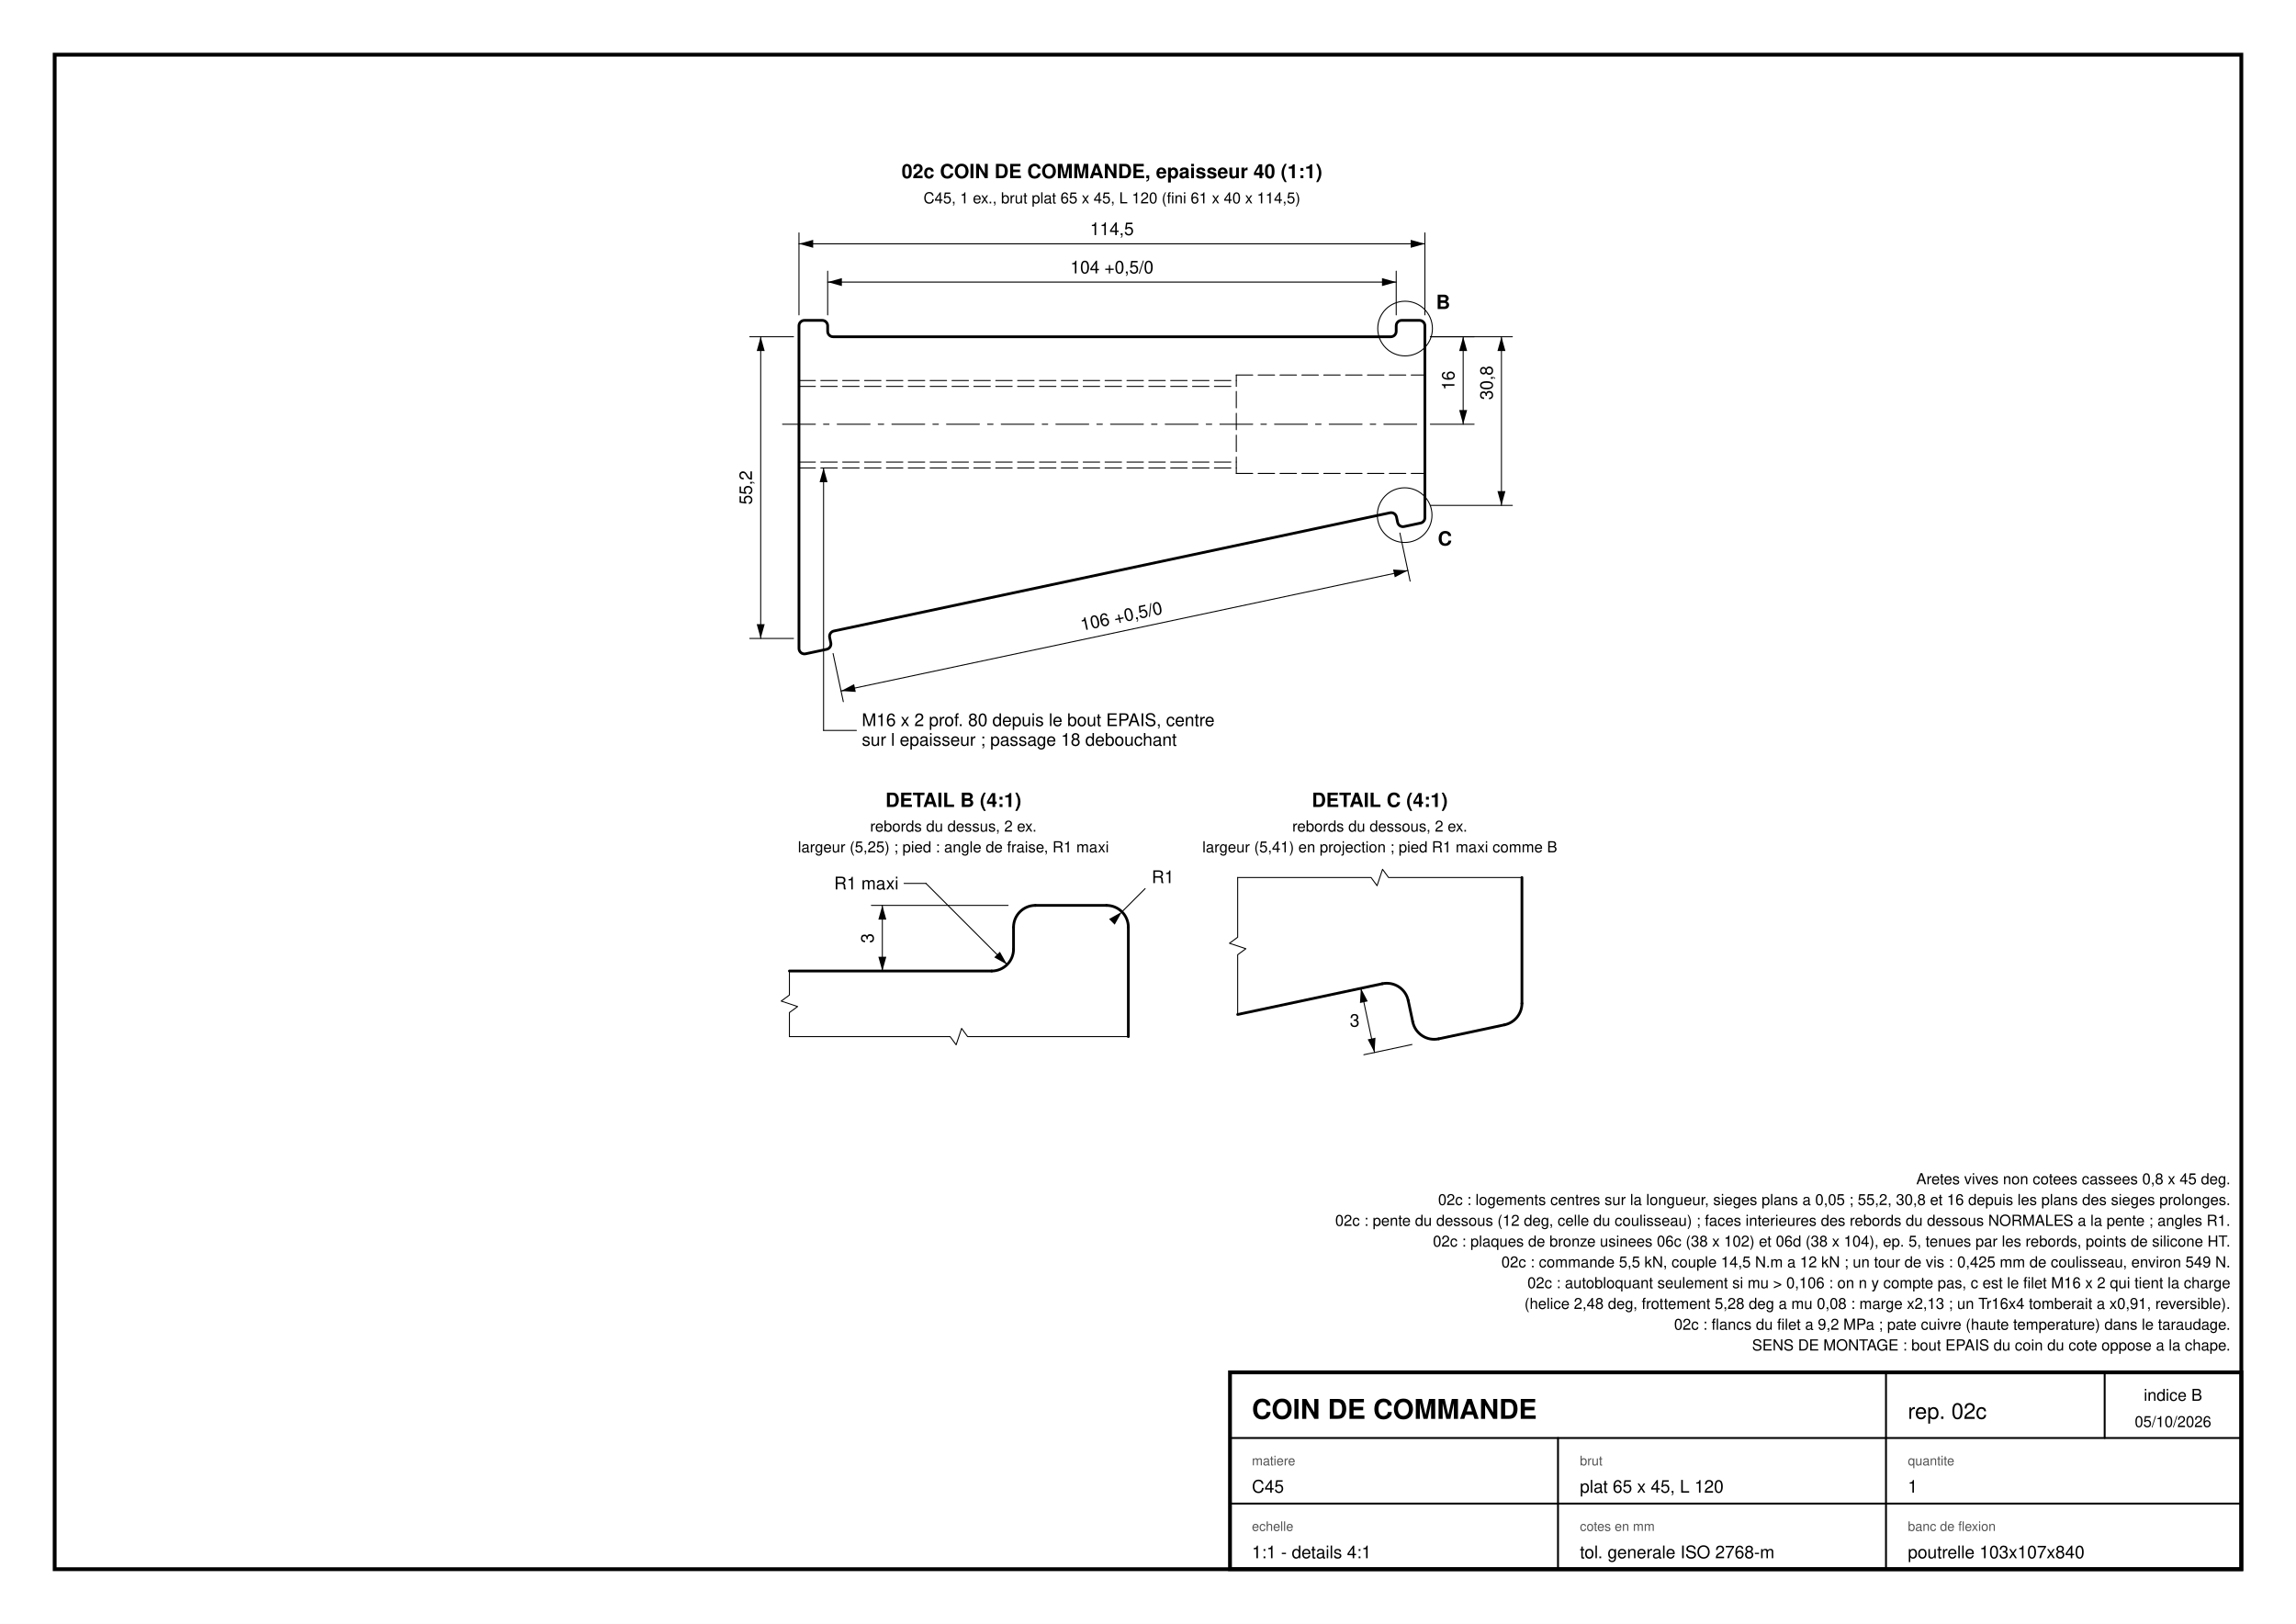
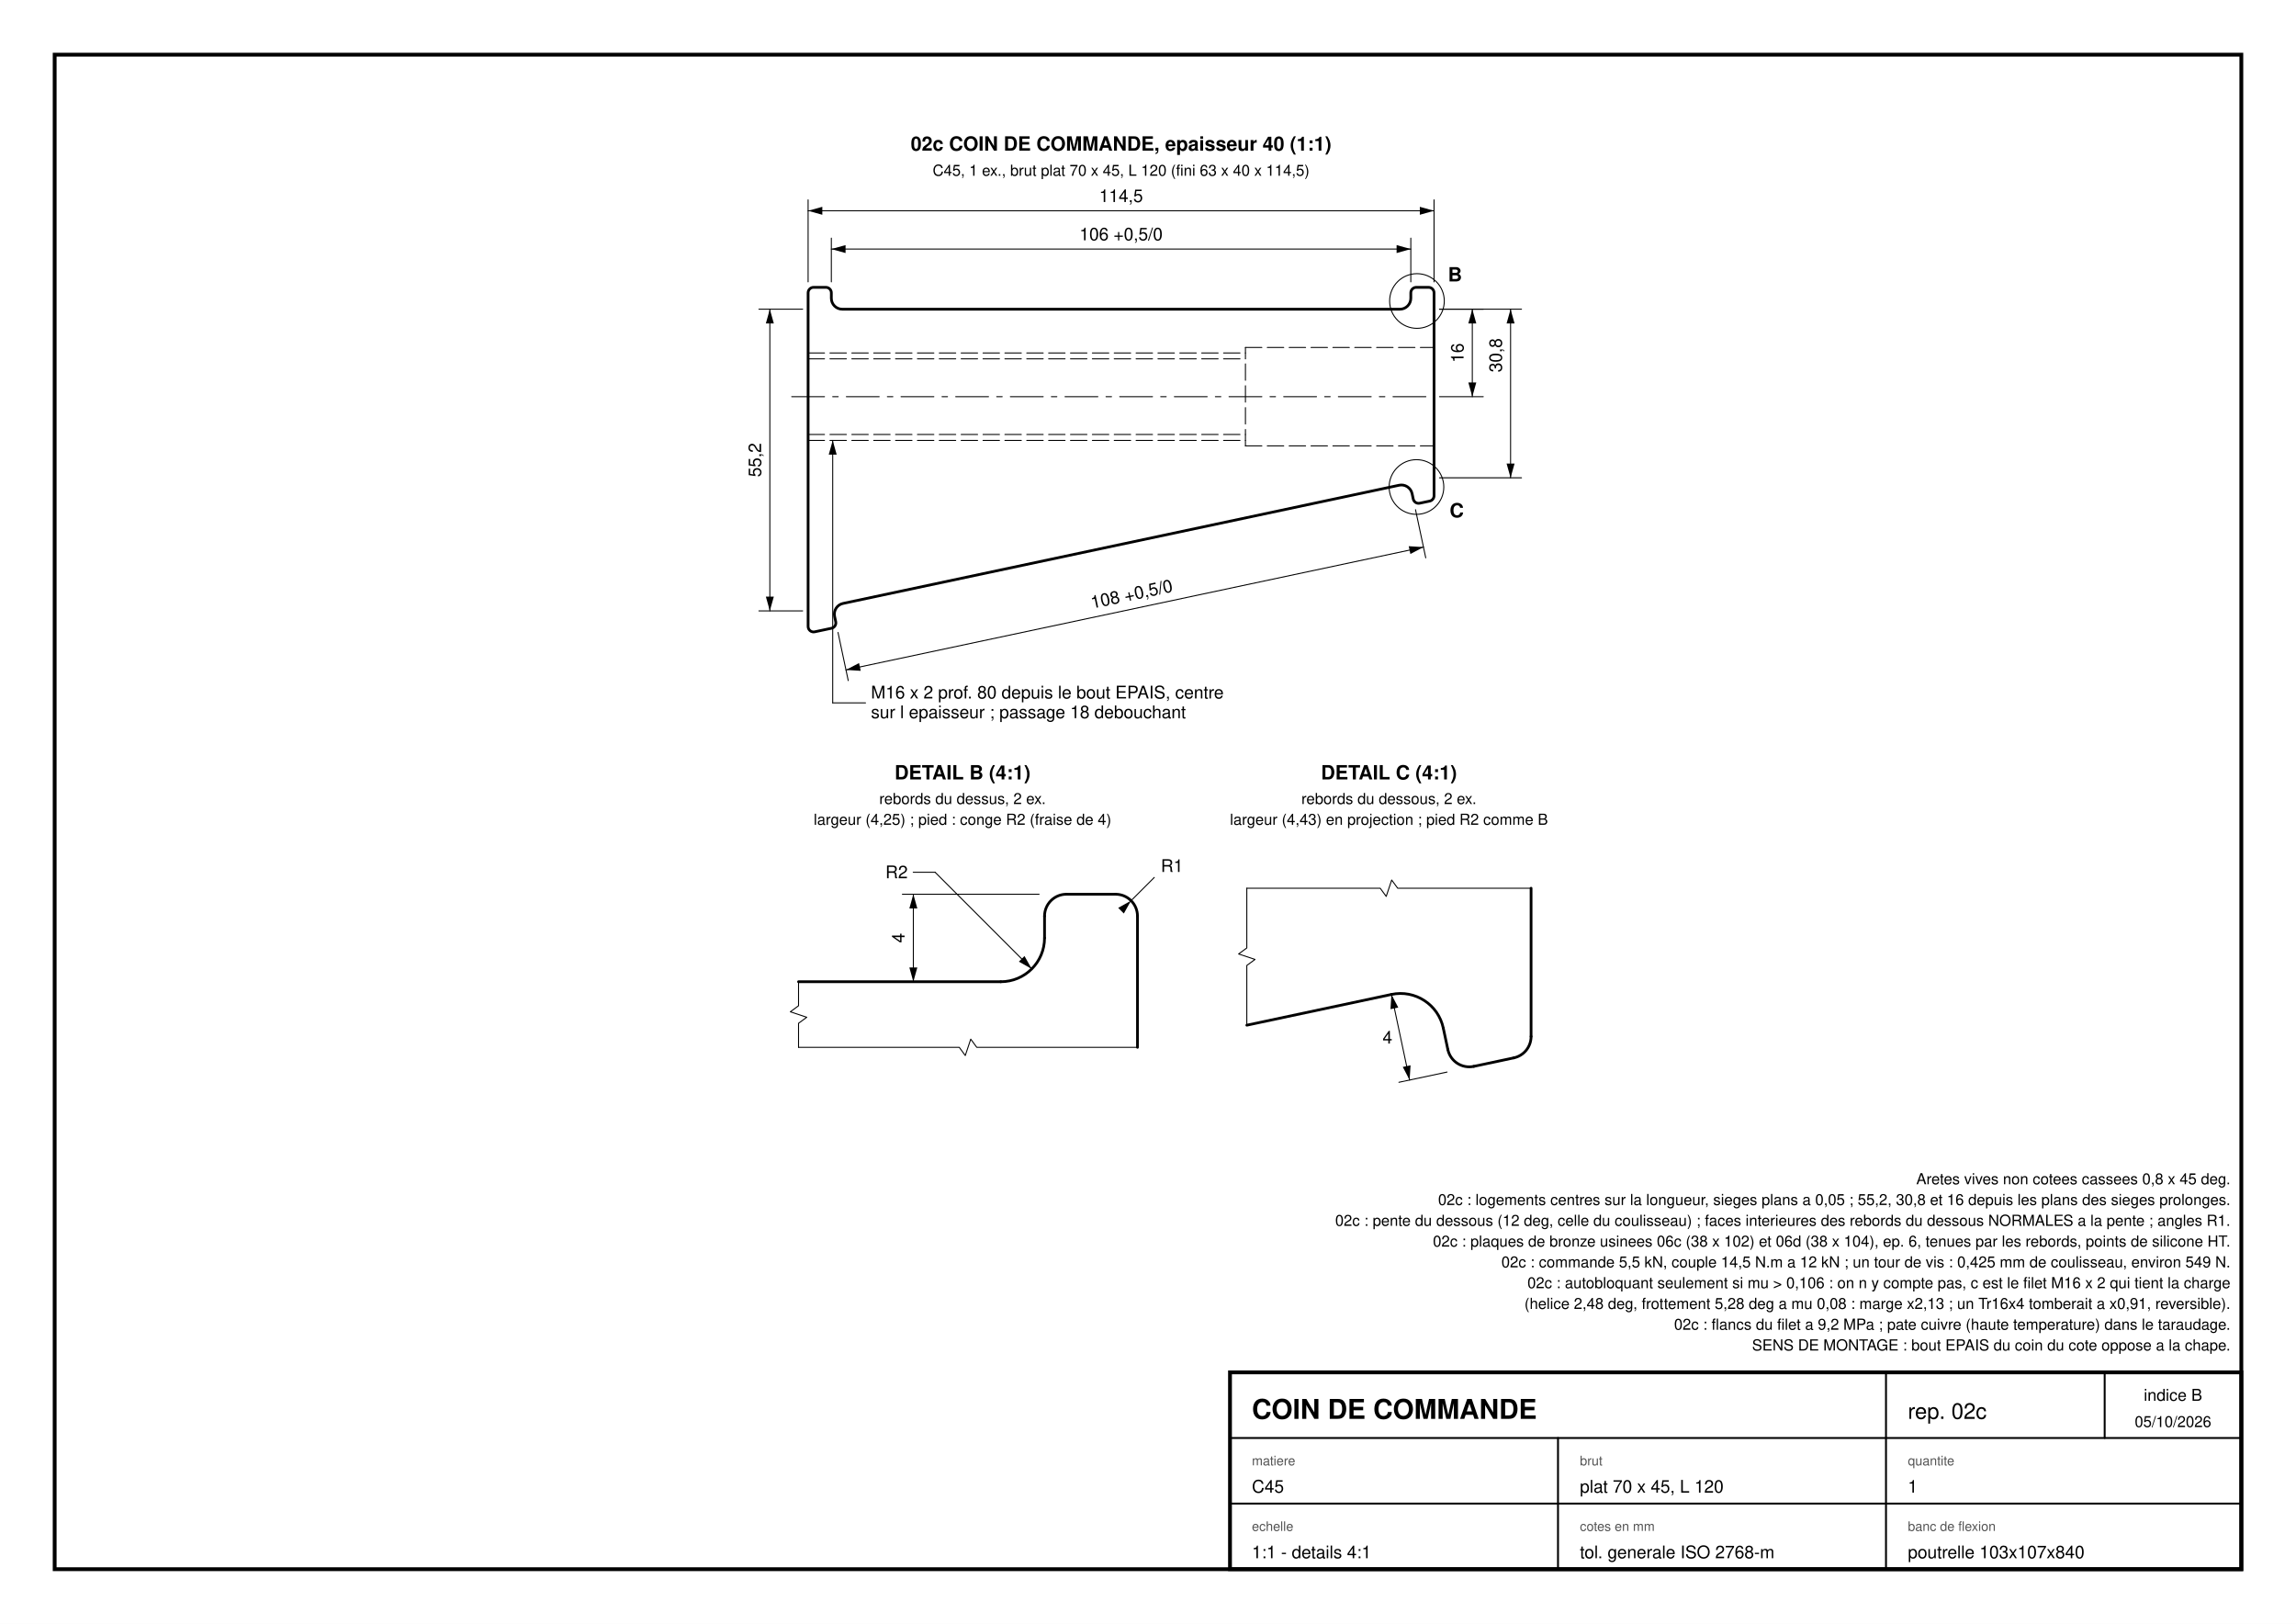
<svg xmlns="http://www.w3.org/2000/svg" width="420mm" height="297mm" viewBox="0 0 420 297">
  <rect width="420" height="297" fill="#fff" />
  <rect x="10.000" y="10.000" width="400.000" height="277.000" fill="none" stroke="#000" stroke-width="0.700" />
  <rect x="225.000" y="251.000" width="185.000" height="36.000" fill="none" stroke="#000" stroke-width="0.700" />
  <line x1="225.000" y1="263.000" x2="410.000" y2="263.000" stroke="#000" stroke-width="0.350" stroke-linecap="round" />
  <line x1="225.000" y1="275.000" x2="410.000" y2="275.000" stroke="#000" stroke-width="0.350" stroke-linecap="round" />
  <line x1="345.000" y1="251.000" x2="345.000" y2="263.000" stroke="#000" stroke-width="0.350" stroke-linecap="round" />
  <line x1="285.000" y1="263.000" x2="285.000" y2="287.000" stroke="#000" stroke-width="0.350" stroke-linecap="round" />
  <line x1="345.000" y1="263.000" x2="345.000" y2="287.000" stroke="#000" stroke-width="0.350" stroke-linecap="round" />
  <text x="229.000" y="259.500" font-family="Helvetica,Arial,sans-serif" font-size="5.00" fill="#000" text-anchor="start" font-weight="bold">COIN DE COMMANDE</text>
  <line x1="385.000" y1="251.000" x2="385.000" y2="263.000" stroke="#000" stroke-width="0.350" stroke-linecap="round" />
  <text x="397.500" y="256.200" font-family="Helvetica,Arial,sans-serif" font-size="3.00" fill="#000" text-anchor="middle" font-weight="normal">indice B</text>
  <text x="397.500" y="261.000" font-family="Helvetica,Arial,sans-serif" font-size="2.80" fill="#000" text-anchor="middle" font-weight="normal">05/10/2026</text>
  <text x="349.000" y="259.500" font-family="Helvetica,Arial,sans-serif" font-size="4.00" fill="#000" text-anchor="start" font-weight="normal">rep. 02c</text>
  <text x="229.000" y="268.000" font-family="Helvetica,Arial,sans-serif" font-size="2.40" fill="#555" text-anchor="start" font-weight="normal">matiere</text>
  <text x="229.000" y="273.000" font-family="Helvetica,Arial,sans-serif" font-size="3.20" fill="#000" text-anchor="start" font-weight="normal">C45</text>
  <text x="289.000" y="268.000" font-family="Helvetica,Arial,sans-serif" font-size="2.40" fill="#555" text-anchor="start" font-weight="normal">brut</text>
-   <text x="289.000" y="273.000" font-family="Helvetica,Arial,sans-serif" font-size="3.20" fill="#000" text-anchor="start" font-weight="normal">plat 65 x 45, L 120</text>
+   <text x="289.000" y="273.000" font-family="Helvetica,Arial,sans-serif" font-size="3.20" fill="#000" text-anchor="start" font-weight="normal">plat 70 x 45, L 120</text>
  <text x="349.000" y="268.000" font-family="Helvetica,Arial,sans-serif" font-size="2.40" fill="#555" text-anchor="start" font-weight="normal">quantite</text>
  <text x="349.000" y="273.000" font-family="Helvetica,Arial,sans-serif" font-size="3.20" fill="#000" text-anchor="start" font-weight="normal">1</text>
  <text x="229.000" y="280.000" font-family="Helvetica,Arial,sans-serif" font-size="2.40" fill="#555" text-anchor="start" font-weight="normal">echelle</text>
  <text x="229.000" y="285.000" font-family="Helvetica,Arial,sans-serif" font-size="3.20" fill="#000" text-anchor="start" font-weight="normal">1:1  -  details 4:1</text>
  <text x="289.000" y="280.000" font-family="Helvetica,Arial,sans-serif" font-size="2.40" fill="#555" text-anchor="start" font-weight="normal">cotes en mm</text>
  <text x="289.000" y="285.000" font-family="Helvetica,Arial,sans-serif" font-size="3.20" fill="#000" text-anchor="start" font-weight="normal">tol. generale ISO 2768-m</text>
  <text x="349.000" y="280.000" font-family="Helvetica,Arial,sans-serif" font-size="2.40" fill="#555" text-anchor="start" font-weight="normal">banc de flexion</text>
  <text x="349.000" y="285.000" font-family="Helvetica,Arial,sans-serif" font-size="3.20" fill="#000" text-anchor="start" font-weight="normal">poutrelle 103x107x840</text>
  <text x="408.000" y="247.000" font-family="Helvetica,Arial,sans-serif" font-size="2.80" fill="#000" text-anchor="end" font-weight="normal">SENS DE MONTAGE : bout EPAIS du coin du cote oppose a la chape.</text>
  <text x="408.000" y="243.200" font-family="Helvetica,Arial,sans-serif" font-size="2.80" fill="#000" text-anchor="end" font-weight="normal">02c : flancs du filet a 9,2 MPa ; pate cuivre (haute temperature) dans le taraudage.</text>
  <text x="408.000" y="239.400" font-family="Helvetica,Arial,sans-serif" font-size="2.80" fill="#000" text-anchor="end" font-weight="normal">(helice 2,48 deg, frottement 5,28 deg a mu 0,08 : marge x2,13 ; un Tr16x4 tomberait a x0,91, reversible).</text>
  <text x="408.000" y="235.600" font-family="Helvetica,Arial,sans-serif" font-size="2.80" fill="#000" text-anchor="end" font-weight="normal">02c : autobloquant seulement si mu &gt; 0,106 : on n y compte pas, c est le filet M16 x 2 qui tient la charge</text>
  <text x="408.000" y="231.800" font-family="Helvetica,Arial,sans-serif" font-size="2.80" fill="#000" text-anchor="end" font-weight="normal">02c : commande 5,5 kN, couple 14,5 N.m a 12 kN ; un tour de vis : 0,425 mm de coulisseau, environ 549 N.</text>
-   <text x="408.000" y="228.000" font-family="Helvetica,Arial,sans-serif" font-size="2.80" fill="#000" text-anchor="end" font-weight="normal">02c : plaques de bronze usinees 06c (38 x 102) et 06d (38 x 104), ep. 5, tenues par les rebords, points de silicone HT.</text>
+   <text x="408.000" y="228.000" font-family="Helvetica,Arial,sans-serif" font-size="2.80" fill="#000" text-anchor="end" font-weight="normal">02c : plaques de bronze usinees 06c (38 x 102) et 06d (38 x 104), ep. 6, tenues par les rebords, points de silicone HT.</text>
  <text x="408.000" y="224.200" font-family="Helvetica,Arial,sans-serif" font-size="2.80" fill="#000" text-anchor="end" font-weight="normal">02c : pente du dessous (12 deg, celle du coulisseau) ; faces interieures des rebords du dessous NORMALES a la pente ; angles R1.</text>
  <text x="408.000" y="220.400" font-family="Helvetica,Arial,sans-serif" font-size="2.80" fill="#000" text-anchor="end" font-weight="normal">02c : logements centres sur la longueur, sieges plans a 0,05 ; 55,2, 30,8 et 16 depuis les plans des sieges prolonges.</text>
  <text x="408.000" y="216.600" font-family="Helvetica,Arial,sans-serif" font-size="2.80" fill="#000" text-anchor="end" font-weight="normal">Aretes vives non cotees cassees 0,8 x 45 deg.</text>
-   <text x="203.403" y="32.593" font-family="Helvetica,Arial,sans-serif" font-size="3.60" fill="#000" text-anchor="middle" font-weight="bold">02c  COIN DE COMMANDE, epaisseur 40  (1:1)</text>
-   <text x="203.403" y="37.193" font-family="Helvetica,Arial,sans-serif" font-size="2.80" fill="#000" text-anchor="middle" font-weight="normal">C45, 1 ex., brut plat 65 x 45, L 120 (fini 61 x 40 x 114,5)</text>
-   <path d="M 146.153 118.599 L 146.153 59.593 A 1 1 0 0 1 147.153 58.593 L 150.403 58.593 A 1 1 0 0 1 151.403 59.593 L 151.403 60.593 A 1 1 0 0 0 152.403 61.593 L 254.403 61.593 A 1 1 0 0 0 255.403 60.593 L 255.403 59.593 A 1 1 0 0 1 256.403 58.593 L 259.653 58.593 A 1 1 0 0 1 260.653 59.593 L 260.653 94.686 A 1 1 0 0 1 259.861 95.664 L 256.847 96.305 A 1 1 0 0 1 255.661 95.535 L 255.453 94.557 A 1 1 0 0 0 254.267 93.786 L 152.539 115.409 A 1 1 0 0 0 151.769 116.595 L 151.977 117.573 A 1 1 0 0 1 151.207 118.759 L 147.361 119.577 A 1 1 0 0 1 146.153 118.599 Z" fill="none" stroke="#000" stroke-width="0.500" stroke-linecap="round" stroke-linejoin="round" />
-   <path d="M 146.153 85.593 L 226.153 85.593" fill="none" stroke="#000" stroke-width="0.180" stroke-linecap="round" stroke-linejoin="round" stroke-dasharray="3 1" />
-   <path d="M 146.153 84.51 L 226.153 84.51" fill="none" stroke="#000" stroke-width="0.180" stroke-linecap="round" stroke-linejoin="round" stroke-dasharray="3 1" />
-   <path d="M 226.153 86.593 L 260.653 86.593" fill="none" stroke="#000" stroke-width="0.180" stroke-linecap="round" stroke-linejoin="round" stroke-dasharray="3 1" />
-   <path d="M 146.153 69.593 L 226.153 69.593" fill="none" stroke="#000" stroke-width="0.180" stroke-linecap="round" stroke-linejoin="round" stroke-dasharray="3 1" />
-   <path d="M 146.153 70.676 L 226.153 70.676" fill="none" stroke="#000" stroke-width="0.180" stroke-linecap="round" stroke-linejoin="round" stroke-dasharray="3 1" />
-   <path d="M 226.153 68.593 L 260.653 68.593" fill="none" stroke="#000" stroke-width="0.180" stroke-linecap="round" stroke-linejoin="round" stroke-dasharray="3 1" />
-   <path d="M 226.153 86.593 L 226.153 68.593" fill="none" stroke="#000" stroke-width="0.180" stroke-linecap="round" stroke-linejoin="round" stroke-dasharray="3 1" />
-   <line x1="143.153" y1="77.593" x2="260.653" y2="77.593" stroke="#000" stroke-width="0.180" stroke-linecap="round" stroke-dasharray="6 1.5 1 1.5" />
-   <line x1="151.403" y1="57.593" x2="151.403" y2="49.593" stroke="#000" stroke-width="0.180" stroke-linecap="round" />
-   <line x1="255.403" y1="57.593" x2="255.403" y2="49.593" stroke="#000" stroke-width="0.180" stroke-linecap="round" />
-   <line x1="151.403" y1="51.593" x2="255.403" y2="51.593" stroke="#000" stroke-width="0.180" stroke-linecap="round" />
-   <path d="M 151.403 51.593 L 154.003 52.321 L 154.003 50.865 Z" fill="#000" />
-   <path d="M 255.403 51.593 L 252.803 50.865 L 252.803 52.321 Z" fill="#000" />
-   <text x="203.403" y="49.993" font-family="Helvetica,Arial,sans-serif" font-size="3.20" fill="#000" text-anchor="middle" font-weight="normal">104 +0,5/0</text>
-   <line x1="146.153" y1="57.593" x2="146.153" y2="42.593" stroke="#000" stroke-width="0.180" stroke-linecap="round" />
-   <line x1="260.653" y1="57.593" x2="260.653" y2="42.593" stroke="#000" stroke-width="0.180" stroke-linecap="round" />
-   <line x1="146.153" y1="44.593" x2="260.653" y2="44.593" stroke="#000" stroke-width="0.180" stroke-linecap="round" />
-   <path d="M 146.153 44.593 L 148.753 45.321 L 148.753 43.865 Z" fill="#000" />
-   <path d="M 260.653 44.593 L 258.053 43.865 L 258.053 45.321 Z" fill="#000" />
-   <text x="203.403" y="42.993" font-family="Helvetica,Arial,sans-serif" font-size="3.20" fill="#000" text-anchor="middle" font-weight="normal">114,5</text>
-   <line x1="145.153" y1="116.767" x2="137.153" y2="116.767" stroke="#000" stroke-width="0.180" stroke-linecap="round" />
-   <line x1="145.153" y1="61.593" x2="137.153" y2="61.593" stroke="#000" stroke-width="0.180" stroke-linecap="round" />
-   <line x1="139.153" y1="116.767" x2="139.153" y2="61.593" stroke="#000" stroke-width="0.180" stroke-linecap="round" />
-   <path d="M 139.153 116.767 L 139.881 114.167 L 138.425 114.167 Z" fill="#000" />
-   <path d="M 139.153 61.593 L 138.425 64.193 L 139.881 64.193 Z" fill="#000" />
-   <text x="137.553" y="89.180" font-family="Helvetica,Arial,sans-serif" font-size="3.20" fill="#000" text-anchor="middle" font-weight="normal" transform="rotate(-90.00 137.553 89.180)">55,2</text>
-   <line x1="261.653" y1="77.593" x2="269.653" y2="77.593" stroke="#000" stroke-width="0.180" stroke-linecap="round" />
-   <line x1="261.653" y1="61.593" x2="269.653" y2="61.593" stroke="#000" stroke-width="0.180" stroke-linecap="round" />
-   <line x1="267.653" y1="77.593" x2="267.653" y2="61.593" stroke="#000" stroke-width="0.180" stroke-linecap="round" />
-   <path d="M 267.653 77.593 L 268.381 74.993 L 266.925 74.993 Z" fill="#000" />
-   <path d="M 267.653 61.593 L 266.925 64.193 L 268.381 64.193 Z" fill="#000" />
-   <text x="266.053" y="69.593" font-family="Helvetica,Arial,sans-serif" font-size="3.20" fill="#000" text-anchor="middle" font-weight="normal" transform="rotate(-90.00 266.053 69.593)">16</text>
-   <line x1="261.653" y1="92.429" x2="276.653" y2="92.429" stroke="#000" stroke-width="0.180" stroke-linecap="round" />
-   <line x1="261.653" y1="61.593" x2="276.653" y2="61.593" stroke="#000" stroke-width="0.180" stroke-linecap="round" />
-   <line x1="274.653" y1="92.429" x2="274.653" y2="61.593" stroke="#000" stroke-width="0.180" stroke-linecap="round" />
-   <path d="M 274.653 92.429 L 275.381 89.829 L 273.925 89.829 Z" fill="#000" />
-   <path d="M 274.653 61.593 L 273.925 64.193 L 275.381 64.193 Z" fill="#000" />
-   <text x="273.053" y="70.011" font-family="Helvetica,Arial,sans-serif" font-size="3.20" fill="#000" text-anchor="middle" font-weight="normal" transform="rotate(-90.00 273.053 70.011)">30,8</text>
-   <line x1="152.393" y1="119.530" x2="154.264" y2="128.333" stroke="#000" stroke-width="0.180" stroke-linecap="round" />
-   <line x1="256.076" y1="97.491" x2="257.948" y2="106.294" stroke="#000" stroke-width="0.180" stroke-linecap="round" />
-   <line x1="153.848" y1="126.377" x2="257.532" y2="104.338" stroke="#000" stroke-width="0.180" stroke-linecap="round" />
-   <path d="M 153.848 126.377 L 156.543 126.548 L 156.24 125.124 Z" fill="#000" />
-   <path d="M 257.532 104.338 L 254.837 104.167 L 255.14 105.591 Z" fill="#000" />
-   <text x="205.357" y="113.792" font-family="Helvetica,Arial,sans-serif" font-size="3.20" fill="#000" text-anchor="middle" font-weight="normal" transform="rotate(-12.00 205.357 113.792)">106 +0,5/0</text>
-   <line x1="150.653" y1="85.593" x2="150.653" y2="133.593" stroke="#000" stroke-width="0.180" stroke-linecap="round" />
-   <path d="M 150.653 85.593 L 149.925 88.193 L 151.381 88.193 Z" fill="#000" />
-   <line x1="150.653" y1="133.593" x2="156.653" y2="133.593" stroke="#000" stroke-width="0.180" stroke-linecap="round" />
-   <text x="157.653" y="132.793" font-family="Helvetica,Arial,sans-serif" font-size="3.20" fill="#000" text-anchor="start" font-weight="normal">M16 x 2 prof. 80 depuis le bout EPAIS, centre</text>
-   <text x="157.653" y="136.393" font-family="Helvetica,Arial,sans-serif" font-size="3.20" fill="#000" text-anchor="start" font-weight="normal">sur l epaisseur ; passage 18 debouchant</text>
-   <circle cx="257.028" cy="60.093" r="5.000" fill="none" stroke="#000" stroke-width="0.180" />
-   <text x="263.991" y="56.518" font-family="Helvetica,Arial,sans-serif" font-size="3.60" fill="#000" text-anchor="middle" font-weight="bold">B</text>
-   <circle cx="256.949" cy="94.216" r="5.000" fill="none" stroke="#000" stroke-width="0.180" />
-   <text x="264.310" y="99.766" font-family="Helvetica,Arial,sans-serif" font-size="3.60" fill="#000" text-anchor="middle" font-weight="bold">C</text>
-   <text x="174.403" y="147.593" font-family="Helvetica,Arial,sans-serif" font-size="3.60" fill="#000" text-anchor="middle" font-weight="bold">DETAIL B  (4:1)</text>
-   <text x="174.403" y="152.093" font-family="Helvetica,Arial,sans-serif" font-size="2.80" fill="#000" text-anchor="middle" font-weight="normal">rebords du dessus, 2 ex.</text>
-   <text x="174.403" y="155.893" font-family="Helvetica,Arial,sans-serif" font-size="2.80" fill="#000" text-anchor="middle" font-weight="normal">largeur (5,25) ; pied : angle de fraise, R1 maxi</text>
-   <path d="M 144.403 177.593 L 181.403 177.593" fill="none" stroke="#000" stroke-width="0.500" stroke-linecap="round" stroke-linejoin="round" />
-   <path d="M 181.403 177.593 A 4 4 0 0 0 185.403 173.593" fill="none" stroke="#000" stroke-width="0.500" stroke-linecap="round" stroke-linejoin="round" />
-   <path d="M 185.403 173.593 L 185.403 169.593" fill="none" stroke="#000" stroke-width="0.500" stroke-linecap="round" stroke-linejoin="round" />
-   <path d="M 185.403 169.593 A 4 4 0 0 1 189.403 165.593" fill="none" stroke="#000" stroke-width="0.500" stroke-linecap="round" stroke-linejoin="round" />
-   <path d="M 189.403 165.593 L 202.403 165.593" fill="none" stroke="#000" stroke-width="0.500" stroke-linecap="round" stroke-linejoin="round" />
-   <path d="M 202.403 165.593 A 4 4 0 0 1 206.403 169.593" fill="none" stroke="#000" stroke-width="0.500" stroke-linecap="round" stroke-linejoin="round" />
-   <path d="M 206.403 169.593 L 206.403 189.593" fill="none" stroke="#000" stroke-width="0.500" stroke-linecap="round" stroke-linejoin="round" />
-   <path d="M 144.403 177.593 L 144.403 181.993 L 142.903 183.093 L 145.903 184.093 L 144.403 185.193 L 144.403 189.593" fill="none" stroke="#000" stroke-width="0.180" stroke-linecap="round" stroke-linejoin="round" />
-   <path d="M 144.403 189.593 L 173.803 189.593 L 174.903 191.093 L 175.903 188.093 L 177.003 189.593 L 206.403 189.593" fill="none" stroke="#000" stroke-width="0.180" stroke-linecap="round" stroke-linejoin="round" />
-   <line x1="184.403" y1="165.593" x2="159.403" y2="165.593" stroke="#000" stroke-width="0.180" stroke-linecap="round" />
-   <line x1="161.403" y1="177.593" x2="161.403" y2="165.593" stroke="#000" stroke-width="0.180" stroke-linecap="round" />
-   <path d="M 161.403 177.593 L 162.131 174.993 L 160.675 174.993 Z" fill="#000" />
-   <path d="M 161.403 165.593 L 160.675 168.193 L 162.131 168.193 Z" fill="#000" />
-   <text x="159.803" y="171.593" font-family="Helvetica,Arial,sans-serif" font-size="3.20" fill="#000" text-anchor="middle" font-weight="normal" transform="rotate(-90.00 159.803 171.593)">3</text>
-   <line x1="184.231" y1="176.421" x2="169.382" y2="161.572" stroke="#000" stroke-width="0.180" stroke-linecap="round" />
-   <path d="M 184.231 176.421 L 182.908 174.068 L 181.878 175.098 Z" fill="#000" />
-   <line x1="169.382" y1="161.572" x2="165.382" y2="161.572" stroke="#000" stroke-width="0.180" stroke-linecap="round" />
-   <text x="164.382" y="162.672" font-family="Helvetica,Arial,sans-serif" font-size="3.20" fill="#000" text-anchor="end" font-weight="normal">R1 maxi</text>
-   <line x1="205.231" y1="166.765" x2="209.474" y2="162.522" stroke="#000" stroke-width="0.180" stroke-linecap="round" />
-   <path d="M 205.231 166.765 L 202.878 168.088 L 203.908 169.118 Z" fill="#000" />
-   <text x="210.674" y="161.522" font-family="Helvetica,Arial,sans-serif" font-size="3.20" fill="#000" text-anchor="start" font-weight="normal">R1</text>
-   <text x="252.403" y="147.593" font-family="Helvetica,Arial,sans-serif" font-size="3.60" fill="#000" text-anchor="middle" font-weight="bold">DETAIL C  (4:1)</text>
-   <text x="252.403" y="152.093" font-family="Helvetica,Arial,sans-serif" font-size="2.80" fill="#000" text-anchor="middle" font-weight="normal">rebords du dessous, 2 ex.</text>
-   <text x="252.403" y="155.893" font-family="Helvetica,Arial,sans-serif" font-size="2.80" fill="#000" text-anchor="middle" font-weight="normal">largeur (5,41) en projection ; pied R1 maxi comme B</text>
-   <path d="M 278.403 160.492 L 278.403 183.521" fill="none" stroke="#000" stroke-width="0.500" stroke-linecap="round" stroke-linejoin="round" />
-   <path d="M 278.403 183.521 A 4 4 0 0 1 275.235 187.433" fill="none" stroke="#000" stroke-width="0.500" stroke-linecap="round" stroke-linejoin="round" />
-   <path d="M 275.235 187.433 L 263.178 189.996" fill="none" stroke="#000" stroke-width="0.500" stroke-linecap="round" stroke-linejoin="round" />
-   <path d="M 263.178 189.996 A 4 4 0 0 1 258.434 186.915" fill="none" stroke="#000" stroke-width="0.500" stroke-linecap="round" stroke-linejoin="round" />
-   <path d="M 258.434 186.915 L 257.602 183.002" fill="none" stroke="#000" stroke-width="0.500" stroke-linecap="round" stroke-linejoin="round" />
-   <path d="M 257.602 183.002 A 4 4 0 0 0 252.858 179.921" fill="none" stroke="#000" stroke-width="0.500" stroke-linecap="round" stroke-linejoin="round" />
-   <path d="M 252.858 179.921 L 226.403 185.545" fill="none" stroke="#000" stroke-width="0.500" stroke-linecap="round" stroke-linejoin="round" />
-   <path d="M 226.403 185.545 L 226.403 174.618 L 227.903 173.518 L 224.903 172.518 L 226.403 171.418 L 226.403 160.492" fill="none" stroke="#000" stroke-width="0.180" stroke-linecap="round" stroke-linejoin="round" />
-   <path d="M 226.403 160.492 L 250.803 160.492 L 251.903 161.992 L 252.903 158.992 L 254.003 160.492 L 278.403 160.492" fill="none" stroke="#000" stroke-width="0.180" stroke-linecap="round" stroke-linejoin="round" />
-   <line x1="258.287" y1="191.035" x2="249.484" y2="192.907" stroke="#000" stroke-width="0.180" stroke-linecap="round" />
-   <line x1="251.440" y1="192.491" x2="248.945" y2="180.753" stroke="#000" stroke-width="0.180" stroke-linecap="round" />
-   <path d="M 251.44 192.491 L 251.612 189.796 L 250.187 190.099 Z" fill="#000" />
-   <path d="M 248.945 180.753 L 248.774 183.448 L 250.198 183.145 Z" fill="#000" />
-   <text x="248.693" y="187.772" font-family="Helvetica,Arial,sans-serif" font-size="3.20" fill="#000" text-anchor="end" font-weight="normal">3</text>
+   <text x="205.075" y="27.552" font-family="Helvetica,Arial,sans-serif" font-size="3.60" fill="#000" text-anchor="middle" font-weight="bold">02c  COIN DE COMMANDE, epaisseur 40  (1:1)</text>
+   <text x="205.075" y="32.152" font-family="Helvetica,Arial,sans-serif" font-size="2.80" fill="#000" text-anchor="middle" font-weight="normal">C45, 1 ex., brut plat 70 x 45, L 120 (fini 63 x 40 x 114,5)</text>
+   <path d="M 147.825 114.581 L 147.825 53.553 A 1 1 0 0 1 148.825 52.553 L 151.075 52.553 A 1 1 0 0 1 152.075 53.553 L 152.075 54.553 A 2 2 0 0 0 154.075 56.553 L 256.075 56.553 A 2 2 0 0 0 258.075 54.553 L 258.075 53.553 A 1 1 0 0 1 259.075 52.553 L 261.325 52.553 A 1 1 0 0 1 262.325 53.553 L 262.325 90.668 A 1 1 0 0 1 261.533 91.647 L 259.705 92.034 A 1 1 0 0 1 258.519 91.264 L 258.311 90.287 A 2 2 0 0 0 255.939 88.746 L 154.211 110.368 A 2 2 0 0 0 152.671 112.74 L 152.879 113.718 A 1 1 0 0 1 152.109 114.904 L 149.033 115.558 A 1 1 0 0 1 147.825 114.581 Z" fill="none" stroke="#000" stroke-width="0.500" stroke-linecap="round" stroke-linejoin="round" />
+   <path d="M 147.825 80.552 L 227.825 80.552" fill="none" stroke="#000" stroke-width="0.180" stroke-linecap="round" stroke-linejoin="round" stroke-dasharray="3 1" />
+   <path d="M 147.825 79.469 L 227.825 79.469" fill="none" stroke="#000" stroke-width="0.180" stroke-linecap="round" stroke-linejoin="round" stroke-dasharray="3 1" />
+   <path d="M 227.825 81.552 L 262.325 81.552" fill="none" stroke="#000" stroke-width="0.180" stroke-linecap="round" stroke-linejoin="round" stroke-dasharray="3 1" />
+   <path d="M 147.825 64.552 L 227.825 64.552" fill="none" stroke="#000" stroke-width="0.180" stroke-linecap="round" stroke-linejoin="round" stroke-dasharray="3 1" />
+   <path d="M 147.825 65.635 L 227.825 65.635" fill="none" stroke="#000" stroke-width="0.180" stroke-linecap="round" stroke-linejoin="round" stroke-dasharray="3 1" />
+   <path d="M 227.825 63.553 L 262.325 63.553" fill="none" stroke="#000" stroke-width="0.180" stroke-linecap="round" stroke-linejoin="round" stroke-dasharray="3 1" />
+   <path d="M 227.825 81.552 L 227.825 63.553" fill="none" stroke="#000" stroke-width="0.180" stroke-linecap="round" stroke-linejoin="round" stroke-dasharray="3 1" />
+   <line x1="144.825" y1="72.552" x2="262.325" y2="72.552" stroke="#000" stroke-width="0.180" stroke-linecap="round" stroke-dasharray="6 1.5 1 1.5" />
+   <line x1="152.075" y1="51.552" x2="152.075" y2="43.552" stroke="#000" stroke-width="0.180" stroke-linecap="round" />
+   <line x1="258.075" y1="51.552" x2="258.075" y2="43.552" stroke="#000" stroke-width="0.180" stroke-linecap="round" />
+   <line x1="152.075" y1="45.552" x2="258.075" y2="45.552" stroke="#000" stroke-width="0.180" stroke-linecap="round" />
+   <path d="M 152.075 45.553 L 154.675 46.281 L 154.675 44.825 Z" fill="#000" />
+   <path d="M 258.075 45.553 L 255.475 44.825 L 255.475 46.281 Z" fill="#000" />
+   <text x="205.075" y="43.952" font-family="Helvetica,Arial,sans-serif" font-size="3.20" fill="#000" text-anchor="middle" font-weight="normal">106 +0,5/0</text>
+   <line x1="147.825" y1="51.552" x2="147.825" y2="36.552" stroke="#000" stroke-width="0.180" stroke-linecap="round" />
+   <line x1="262.325" y1="51.552" x2="262.325" y2="36.552" stroke="#000" stroke-width="0.180" stroke-linecap="round" />
+   <line x1="147.825" y1="38.552" x2="262.325" y2="38.552" stroke="#000" stroke-width="0.180" stroke-linecap="round" />
+   <path d="M 147.825 38.553 L 150.425 39.281 L 150.425 37.825 Z" fill="#000" />
+   <path d="M 262.325 38.553 L 259.725 37.825 L 259.725 39.281 Z" fill="#000" />
+   <text x="205.075" y="36.952" font-family="Helvetica,Arial,sans-serif" font-size="3.20" fill="#000" text-anchor="middle" font-weight="normal">114,5</text>
+   <line x1="146.825" y1="111.727" x2="138.825" y2="111.727" stroke="#000" stroke-width="0.180" stroke-linecap="round" />
+   <line x1="146.825" y1="56.552" x2="138.825" y2="56.552" stroke="#000" stroke-width="0.180" stroke-linecap="round" />
+   <line x1="140.825" y1="111.727" x2="140.825" y2="56.552" stroke="#000" stroke-width="0.180" stroke-linecap="round" />
+   <path d="M 140.825 111.727 L 141.553 109.126 L 140.097 109.126 Z" fill="#000" />
+   <path d="M 140.825 56.553 L 140.097 59.153 L 141.553 59.153 Z" fill="#000" />
+   <text x="139.225" y="84.139" font-family="Helvetica,Arial,sans-serif" font-size="3.20" fill="#000" text-anchor="middle" font-weight="normal" transform="rotate(-90.00 139.225 84.139)">55,2</text>
+   <line x1="263.325" y1="72.552" x2="271.325" y2="72.552" stroke="#000" stroke-width="0.180" stroke-linecap="round" />
+   <line x1="263.325" y1="56.552" x2="271.325" y2="56.552" stroke="#000" stroke-width="0.180" stroke-linecap="round" />
+   <line x1="269.325" y1="72.552" x2="269.325" y2="56.552" stroke="#000" stroke-width="0.180" stroke-linecap="round" />
+   <path d="M 269.325 72.552 L 270.053 69.953 L 268.597 69.953 Z" fill="#000" />
+   <path d="M 269.325 56.553 L 268.597 59.153 L 270.053 59.153 Z" fill="#000" />
+   <text x="267.725" y="64.552" font-family="Helvetica,Arial,sans-serif" font-size="3.20" fill="#000" text-anchor="middle" font-weight="normal" transform="rotate(-90.00 267.725 64.552)">16</text>
+   <line x1="263.325" y1="87.388" x2="278.325" y2="87.388" stroke="#000" stroke-width="0.180" stroke-linecap="round" />
+   <line x1="263.325" y1="56.552" x2="278.325" y2="56.552" stroke="#000" stroke-width="0.180" stroke-linecap="round" />
+   <line x1="276.325" y1="87.388" x2="276.325" y2="56.552" stroke="#000" stroke-width="0.180" stroke-linecap="round" />
+   <path d="M 276.325 87.388 L 277.053 84.788 L 275.597 84.788 Z" fill="#000" />
+   <path d="M 276.325 56.553 L 275.597 59.153 L 277.053 59.153 Z" fill="#000" />
+   <text x="274.725" y="64.970" font-family="Helvetica,Arial,sans-serif" font-size="3.20" fill="#000" text-anchor="middle" font-weight="normal" transform="rotate(-90.00 274.725 64.970)">30,8</text>
+   <line x1="153.295" y1="115.675" x2="155.166" y2="124.478" stroke="#000" stroke-width="0.180" stroke-linecap="round" />
+   <line x1="258.935" y1="93.221" x2="260.806" y2="102.024" stroke="#000" stroke-width="0.180" stroke-linecap="round" />
+   <line x1="154.750" y1="122.522" x2="260.390" y2="100.067" stroke="#000" stroke-width="0.180" stroke-linecap="round" />
+   <path d="M 154.75 122.522 L 157.445 122.694 L 157.142 121.269 Z" fill="#000" />
+   <path d="M 260.39 100.067 L 257.695 99.897 L 257.998 101.32 Z" fill="#000" />
+   <text x="207.237" y="109.730" font-family="Helvetica,Arial,sans-serif" font-size="3.20" fill="#000" text-anchor="middle" font-weight="normal" transform="rotate(-12.00 207.237 109.730)">108 +0,5/0</text>
+   <line x1="152.325" y1="80.552" x2="152.325" y2="128.553" stroke="#000" stroke-width="0.180" stroke-linecap="round" />
+   <path d="M 152.325 80.552 L 151.597 83.153 L 153.053 83.153 Z" fill="#000" />
+   <line x1="152.325" y1="128.553" x2="158.325" y2="128.553" stroke="#000" stroke-width="0.180" stroke-linecap="round" />
+   <text x="159.325" y="127.752" font-family="Helvetica,Arial,sans-serif" font-size="3.20" fill="#000" text-anchor="start" font-weight="normal">M16 x 2 prof. 80 depuis le bout EPAIS, centre</text>
+   <text x="159.325" y="131.352" font-family="Helvetica,Arial,sans-serif" font-size="3.20" fill="#000" text-anchor="start" font-weight="normal">sur l epaisseur ; passage 18 debouchant</text>
+   <circle cx="259.200" cy="55.052" r="5.000" fill="none" stroke="#000" stroke-width="0.180" />
+   <text x="266.163" y="51.477" font-family="Helvetica,Arial,sans-serif" font-size="3.60" fill="#000" text-anchor="middle" font-weight="bold">B</text>
+   <circle cx="259.110" cy="89.072" r="5.000" fill="none" stroke="#000" stroke-width="0.180" />
+   <text x="266.471" y="94.621" font-family="Helvetica,Arial,sans-serif" font-size="3.60" fill="#000" text-anchor="middle" font-weight="bold">C</text>
+   <text x="176.075" y="142.553" font-family="Helvetica,Arial,sans-serif" font-size="3.60" fill="#000" text-anchor="middle" font-weight="bold">DETAIL B  (4:1)</text>
+   <text x="176.075" y="147.053" font-family="Helvetica,Arial,sans-serif" font-size="2.80" fill="#000" text-anchor="middle" font-weight="normal">rebords du dessus, 2 ex.</text>
+   <text x="176.075" y="150.853" font-family="Helvetica,Arial,sans-serif" font-size="2.80" fill="#000" text-anchor="middle" font-weight="normal">largeur (4,25) ; pied : conge R2 (fraise de 4)</text>
+   <path d="M 146.075 179.553 L 183.075 179.553" fill="none" stroke="#000" stroke-width="0.500" stroke-linecap="round" stroke-linejoin="round" />
+   <path d="M 183.075 179.553 A 8 8 0 0 0 191.075 171.553" fill="none" stroke="#000" stroke-width="0.500" stroke-linecap="round" stroke-linejoin="round" />
+   <path d="M 191.075 171.553 L 191.075 167.553" fill="none" stroke="#000" stroke-width="0.500" stroke-linecap="round" stroke-linejoin="round" />
+   <path d="M 191.075 167.553 A 4 4 0 0 1 195.075 163.553" fill="none" stroke="#000" stroke-width="0.500" stroke-linecap="round" stroke-linejoin="round" />
+   <path d="M 195.075 163.553 L 204.075 163.553" fill="none" stroke="#000" stroke-width="0.500" stroke-linecap="round" stroke-linejoin="round" />
+   <path d="M 204.075 163.553 A 4 4 0 0 1 208.075 167.553" fill="none" stroke="#000" stroke-width="0.500" stroke-linecap="round" stroke-linejoin="round" />
+   <path d="M 208.075 167.553 L 208.075 191.553" fill="none" stroke="#000" stroke-width="0.500" stroke-linecap="round" stroke-linejoin="round" />
+   <path d="M 146.075 179.553 L 146.075 183.952 L 144.575 185.053 L 147.575 186.053 L 146.075 187.152 L 146.075 191.553" fill="none" stroke="#000" stroke-width="0.180" stroke-linecap="round" stroke-linejoin="round" />
+   <path d="M 146.075 191.553 L 175.475 191.553 L 176.575 193.053 L 177.575 190.053 L 178.675 191.553 L 208.075 191.553" fill="none" stroke="#000" stroke-width="0.180" stroke-linecap="round" stroke-linejoin="round" />
+   <line x1="190.075" y1="163.553" x2="165.075" y2="163.553" stroke="#000" stroke-width="0.180" stroke-linecap="round" />
+   <line x1="167.075" y1="179.553" x2="167.075" y2="163.553" stroke="#000" stroke-width="0.180" stroke-linecap="round" />
+   <path d="M 167.075 179.553 L 167.803 176.952 L 166.347 176.952 Z" fill="#000" />
+   <path d="M 167.075 163.553 L 166.347 166.152 L 167.803 166.152 Z" fill="#000" />
+   <text x="165.475" y="171.553" font-family="Helvetica,Arial,sans-serif" font-size="3.20" fill="#000" text-anchor="middle" font-weight="normal" transform="rotate(-90.00 165.475 171.553)">4</text>
+   <line x1="188.732" y1="177.209" x2="171.054" y2="159.531" stroke="#000" stroke-width="0.180" stroke-linecap="round" />
+   <path d="M 188.732 177.209 L 187.408 174.856 L 186.379 175.885 Z" fill="#000" />
+   <line x1="171.054" y1="159.531" x2="167.054" y2="159.531" stroke="#000" stroke-width="0.180" stroke-linecap="round" />
+   <text x="166.054" y="160.632" font-family="Helvetica,Arial,sans-serif" font-size="3.20" fill="#000" text-anchor="end" font-weight="normal">R2</text>
+   <line x1="206.903" y1="164.724" x2="211.146" y2="160.481" stroke="#000" stroke-width="0.180" stroke-linecap="round" />
+   <path d="M 206.903 164.724 L 204.55 166.048 L 205.58 167.077 Z" fill="#000" />
+   <text x="212.346" y="159.481" font-family="Helvetica,Arial,sans-serif" font-size="3.20" fill="#000" text-anchor="start" font-weight="normal">R1</text>
+   <text x="254.075" y="142.553" font-family="Helvetica,Arial,sans-serif" font-size="3.60" fill="#000" text-anchor="middle" font-weight="bold">DETAIL C  (4:1)</text>
+   <text x="254.075" y="147.053" font-family="Helvetica,Arial,sans-serif" font-size="2.80" fill="#000" text-anchor="middle" font-weight="normal">rebords du dessous, 2 ex.</text>
+   <text x="254.075" y="150.853" font-family="Helvetica,Arial,sans-serif" font-size="2.80" fill="#000" text-anchor="middle" font-weight="normal">largeur (4,43) en projection ; pied R2 comme B</text>
+   <path d="M 280.075 162.452 L 280.075 189.57" fill="none" stroke="#000" stroke-width="0.500" stroke-linecap="round" stroke-linejoin="round" />
+   <path d="M 280.075 189.57 A 4 4 0 0 1 276.907 193.483" fill="none" stroke="#000" stroke-width="0.500" stroke-linecap="round" stroke-linejoin="round" />
+   <path d="M 276.907 193.483 L 269.594 195.036" fill="none" stroke="#000" stroke-width="0.500" stroke-linecap="round" stroke-linejoin="round" />
+   <path d="M 269.594 195.036 A 4 4 0 0 1 264.85 191.955" fill="none" stroke="#000" stroke-width="0.500" stroke-linecap="round" stroke-linejoin="round" />
+   <path d="M 264.85 191.955 L 264.018 188.043" fill="none" stroke="#000" stroke-width="0.500" stroke-linecap="round" stroke-linejoin="round" />
+   <path d="M 264.018 188.043 A 8 8 0 0 0 254.53 181.88" fill="none" stroke="#000" stroke-width="0.500" stroke-linecap="round" stroke-linejoin="round" />
+   <path d="M 254.53 181.88 L 228.075 187.505" fill="none" stroke="#000" stroke-width="0.500" stroke-linecap="round" stroke-linejoin="round" />
+   <path d="M 228.075 187.505 L 228.075 176.577 L 229.575 175.478 L 226.575 174.478 L 228.075 173.377 L 228.075 162.452" fill="none" stroke="#000" stroke-width="0.180" stroke-linecap="round" stroke-linejoin="round" />
+   <path d="M 228.075 162.452 L 252.475 162.452 L 253.575 163.952 L 254.575 160.952 L 255.675 162.452 L 280.075 162.452" fill="none" stroke="#000" stroke-width="0.180" stroke-linecap="round" stroke-linejoin="round" />
+   <line x1="264.703" y1="196.075" x2="255.900" y2="197.947" stroke="#000" stroke-width="0.180" stroke-linecap="round" />
+   <line x1="257.856" y1="197.531" x2="254.530" y2="181.880" stroke="#000" stroke-width="0.180" stroke-linecap="round" />
+   <path d="M 257.856 197.531 L 258.028 194.837 L 256.604 195.139 Z" fill="#000" />
+   <path d="M 254.53 181.88 L 254.358 184.575 L 255.782 184.272 Z" fill="#000" />
+   <text x="254.693" y="190.856" font-family="Helvetica,Arial,sans-serif" font-size="3.20" fill="#000" text-anchor="end" font-weight="normal">4</text>
</svg>
